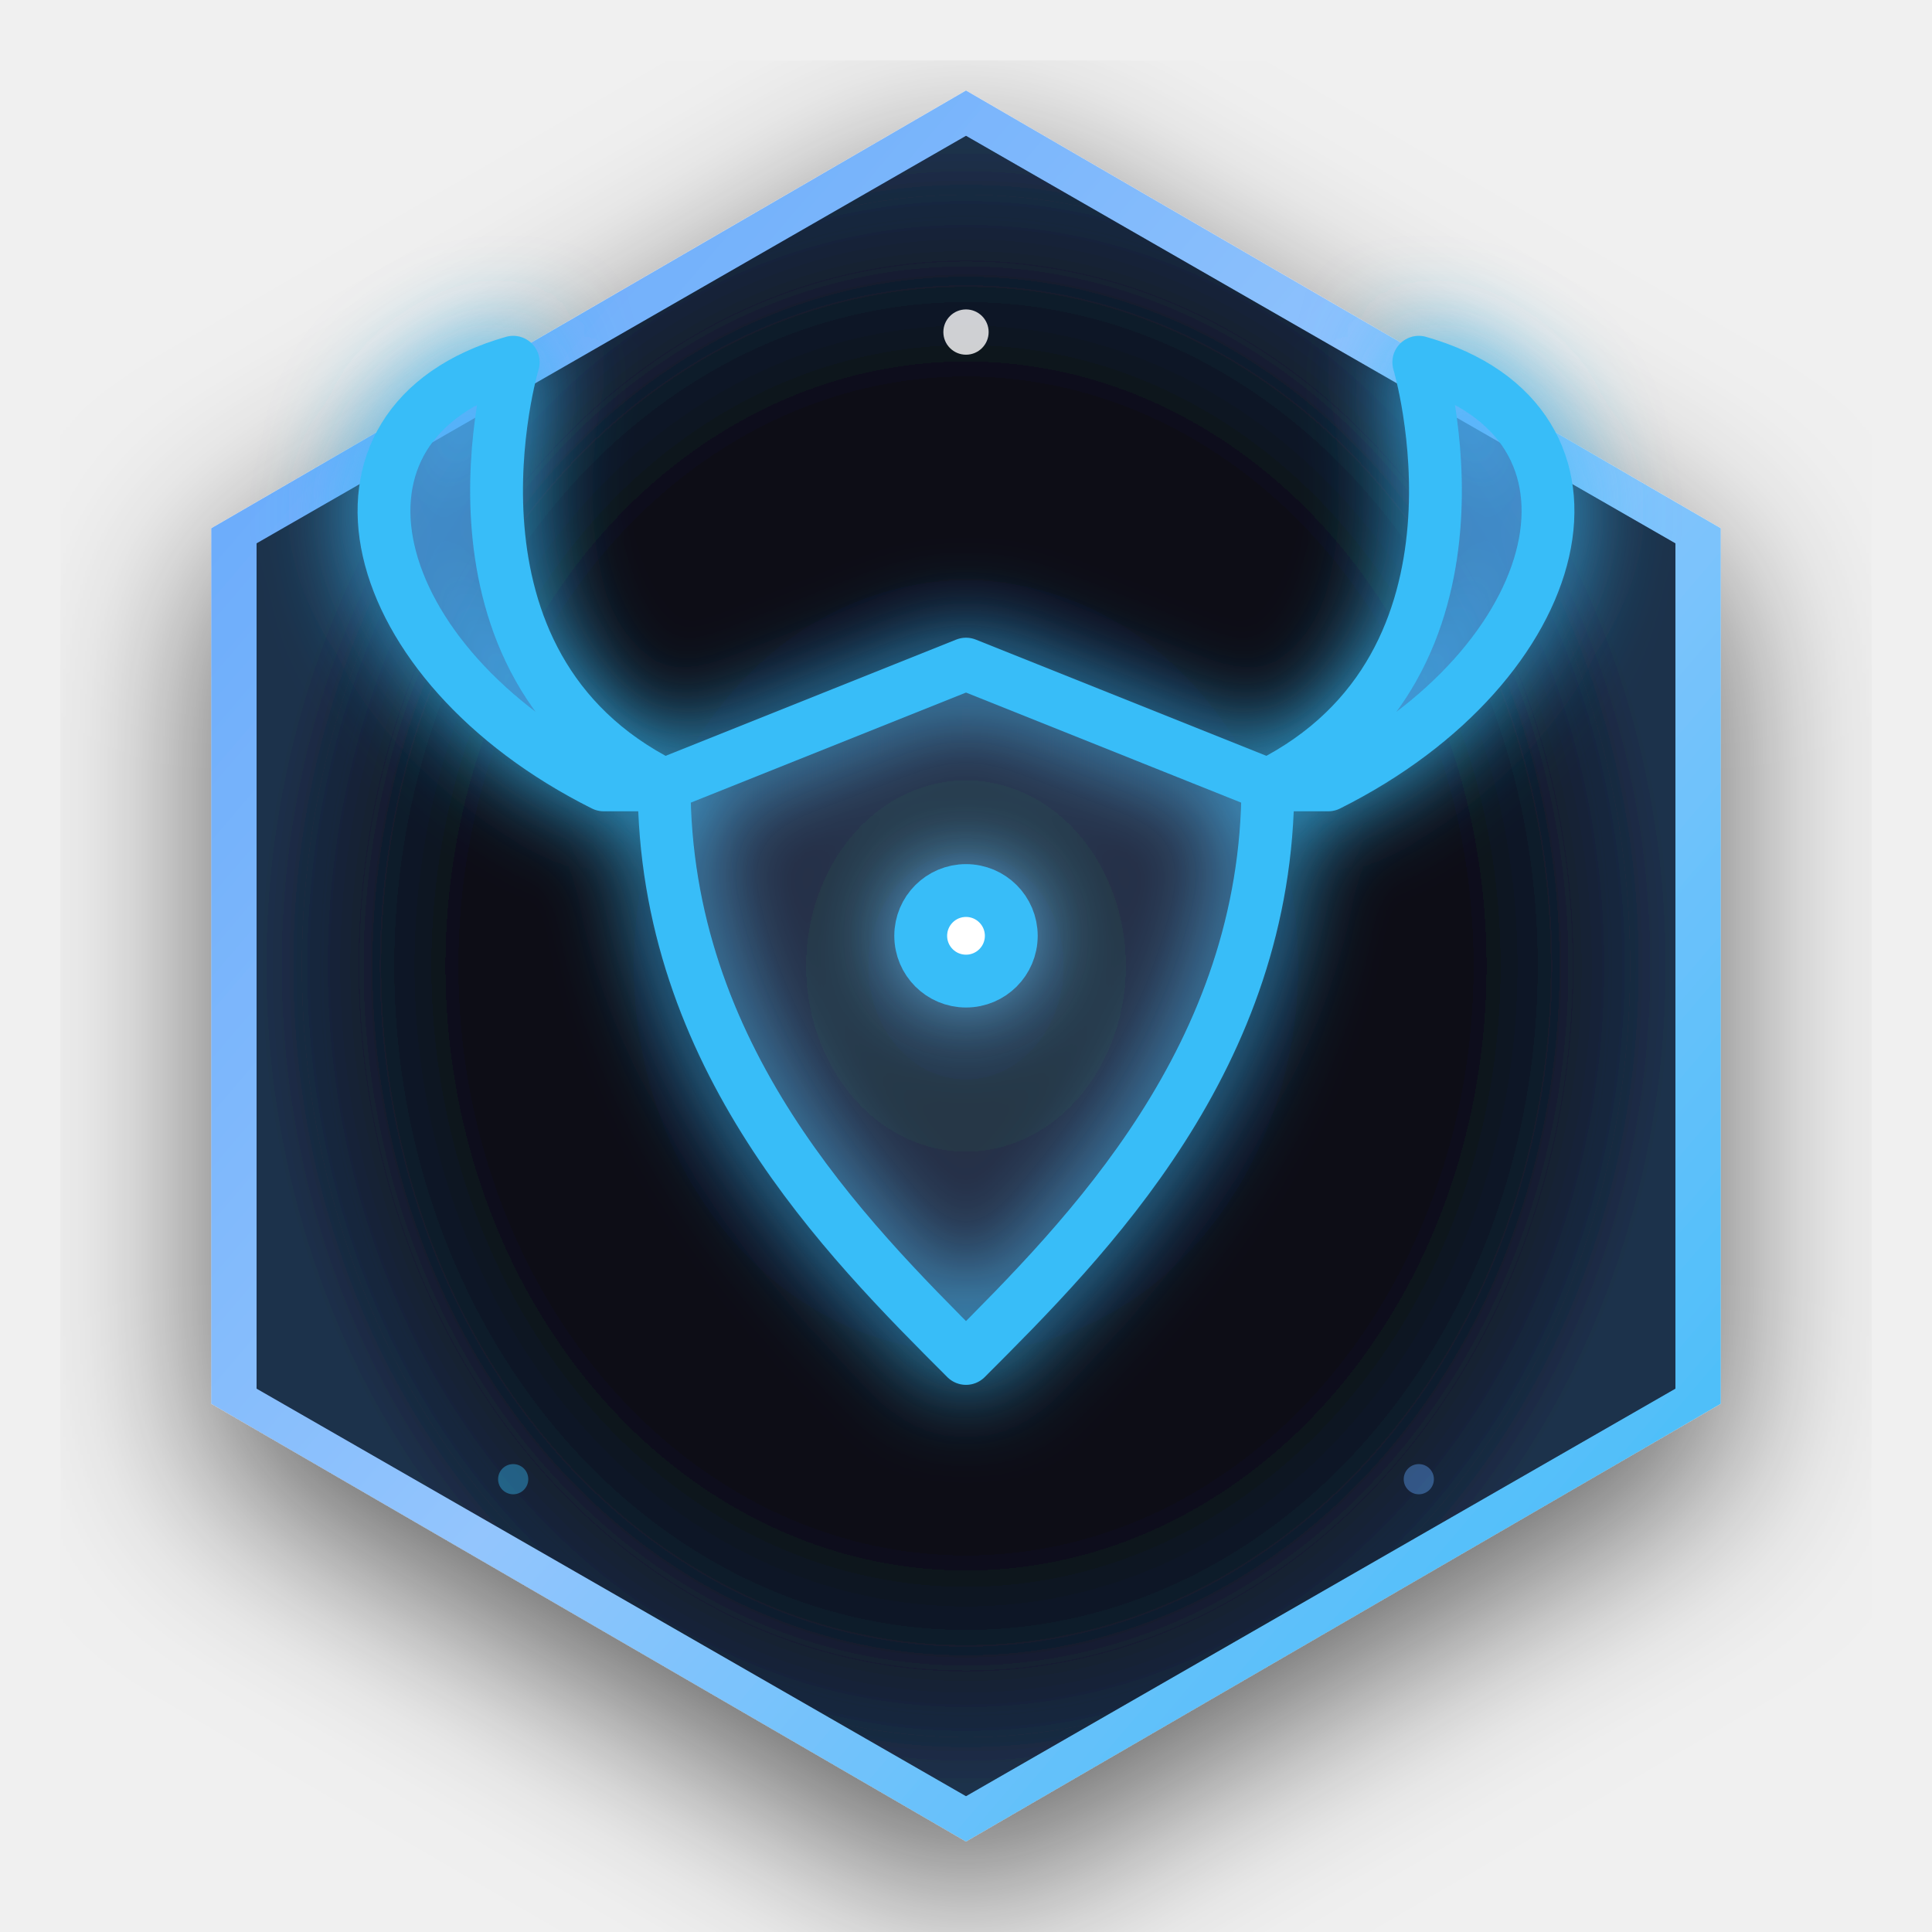
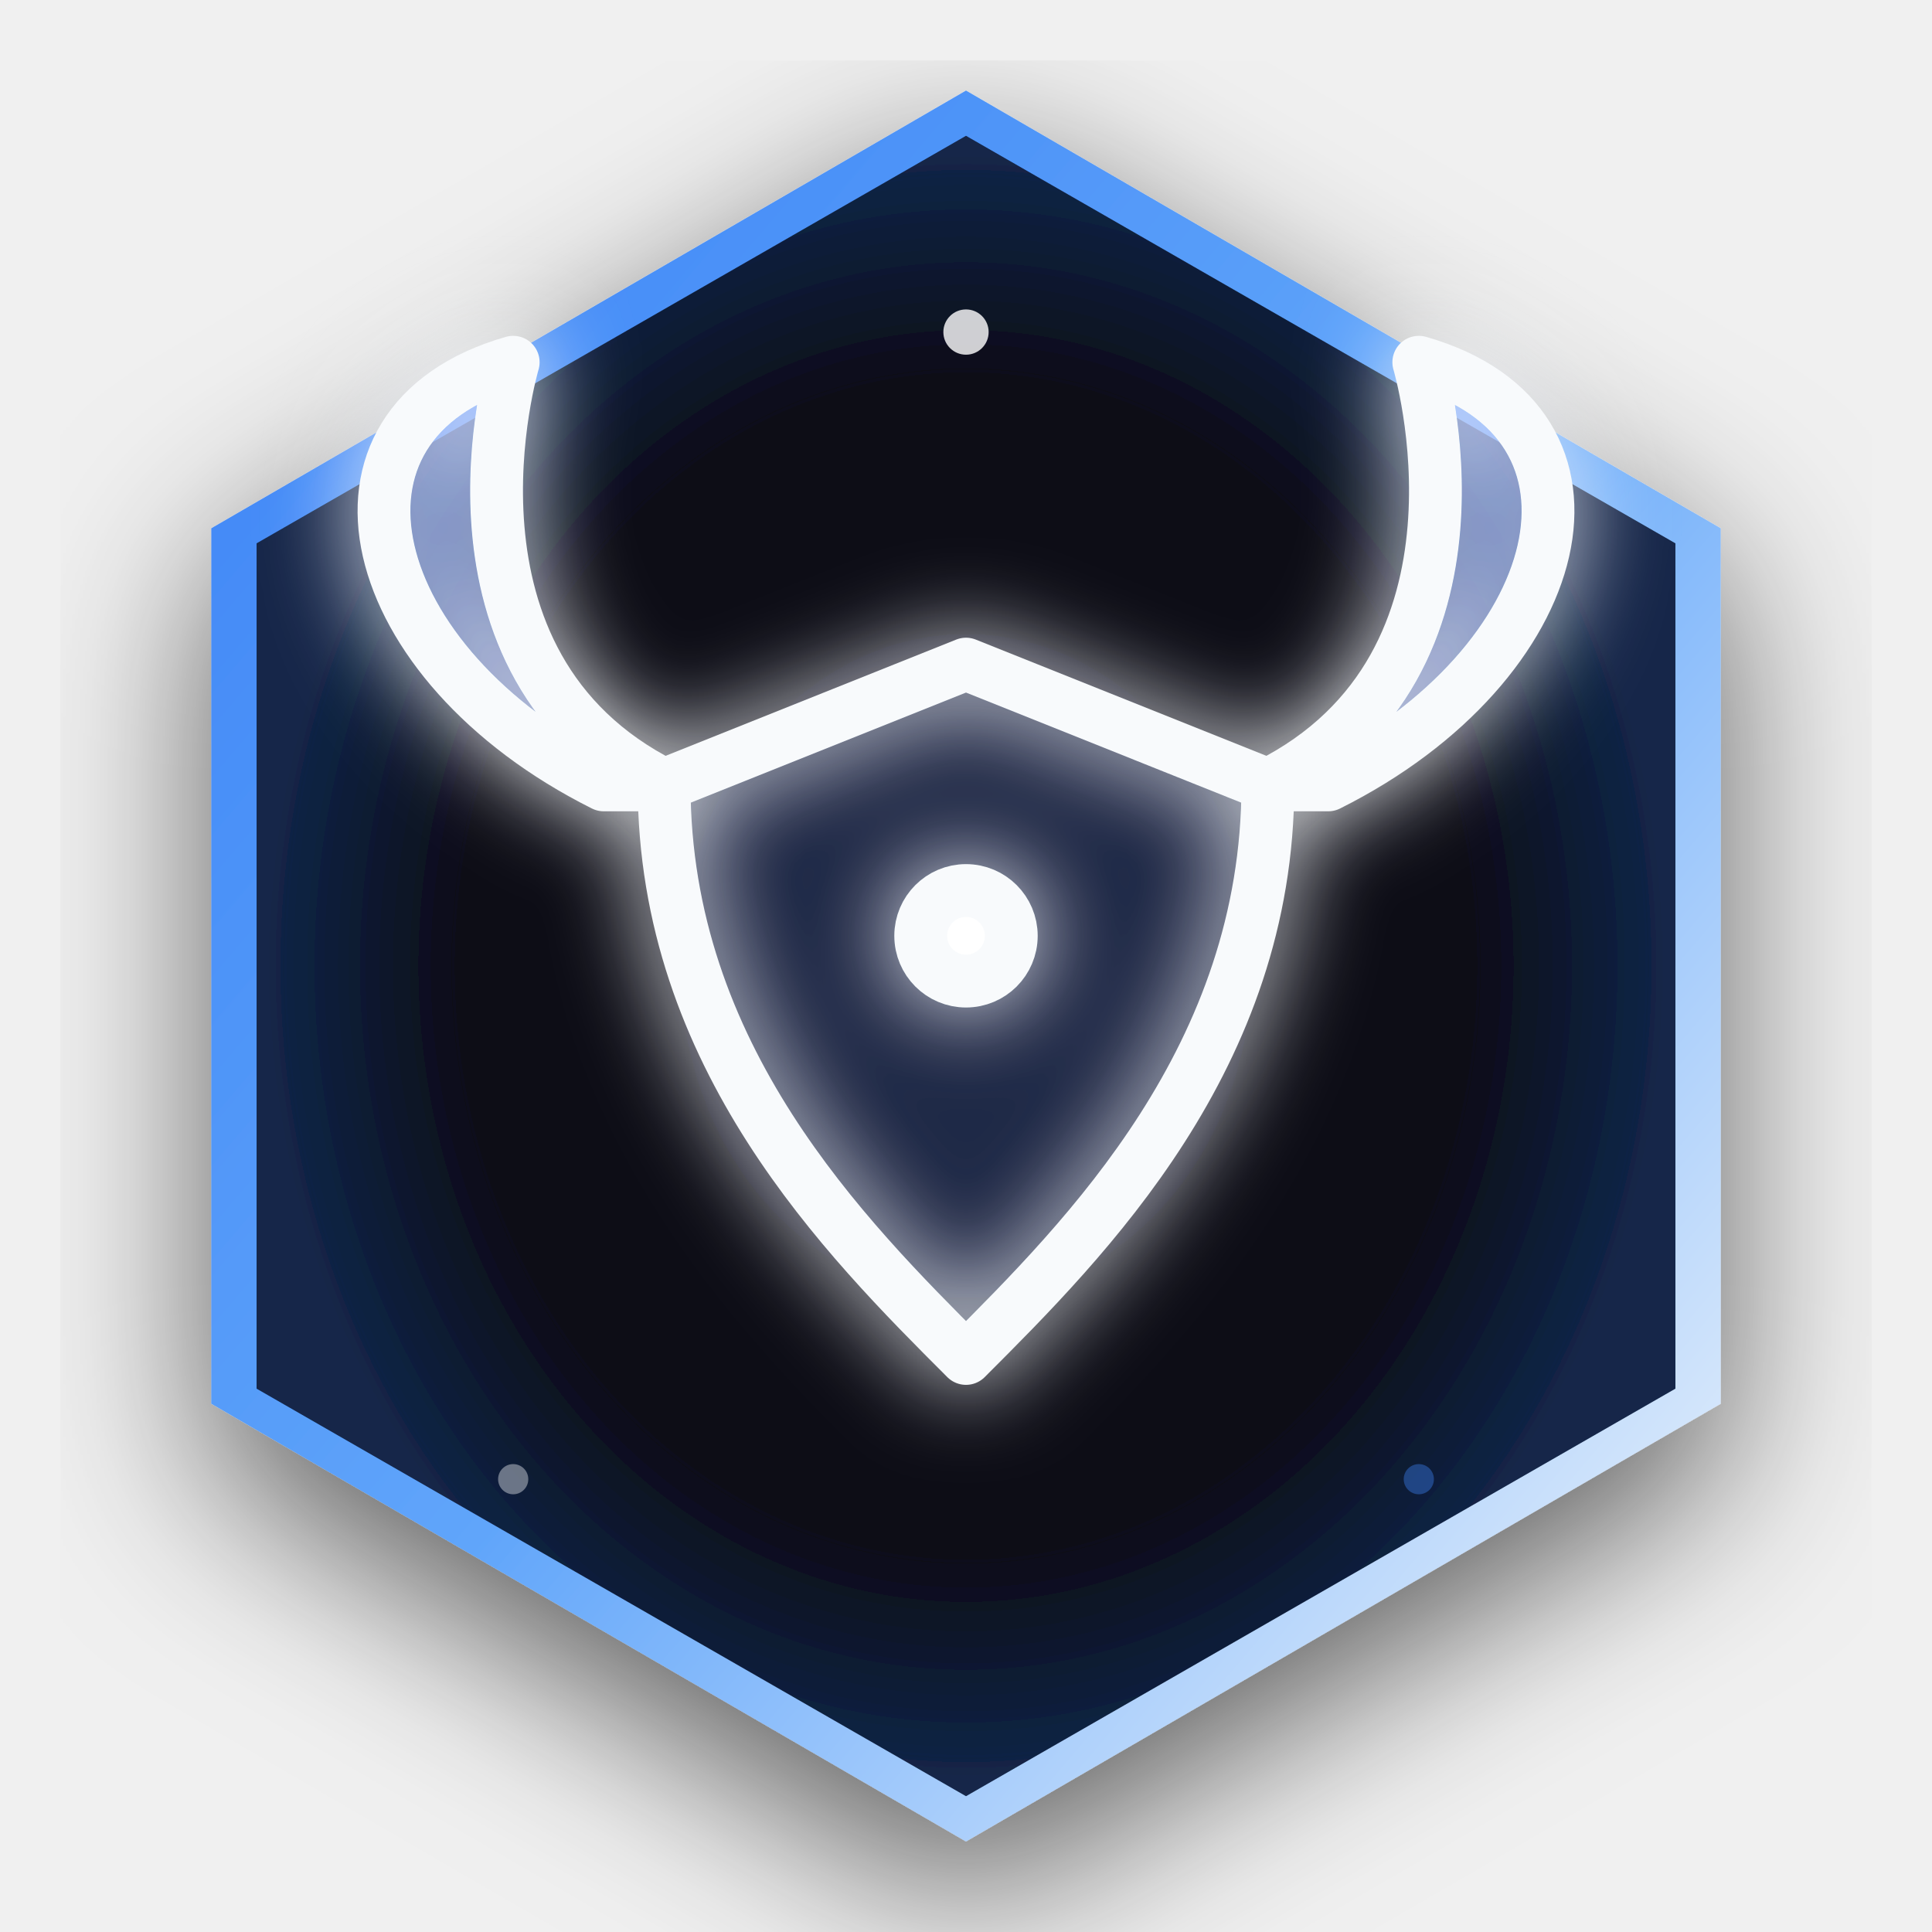
<svg xmlns="http://www.w3.org/2000/svg" viewBox="0 0 128 128" width="128" height="128">
  <defs>
    <radialGradient id="bgGrad" cx="50%" cy="50%" r="50%">
-       <stop offset="0%" stop-color="#0f1422" />
-       <stop offset="100%" stop-color="#060910" />
+       <stop offset="0%" stop-color="#0c1220" />
+       <stop offset="100%" stop-color="#050810" />
    </radialGradient>
    <linearGradient id="borderGrad" x1="0%" y1="0%" x2="100%" y2="100%">
-       <stop offset="0%" stop-color="#60a5fa" />
-       <stop offset="50%" stop-color="#93c5fd" />
-       <stop offset="100%" stop-color="#38bdf8" />
+       <stop offset="0%" stop-color="#3B82F6" />
+       <stop offset="50%" stop-color="#60A5FA" />
+       <stop offset="100%" stop-color="#F8FAFC" />
    </linearGradient>
    <radialGradient id="innerGlow" cx="50%" cy="50%" r="50%">
-       <stop offset="70%" stop-color="#60a5fa" stop-opacity="0" />
-       <stop offset="100%" stop-color="#60a5fa" stop-opacity="0.25" />
+       <stop offset="70%" stop-color="#3B82F6" stop-opacity="0" />
+       <stop offset="100%" stop-color="#3B82F6" stop-opacity="0.25" />
    </radialGradient>
    <filter id="glow" x="-20%" y="-20%" width="140%" height="140%">
      <feGaussianBlur stdDeviation="3" result="blur" />
      <feMerge>
        <feMergeNode in="blur" />
        <feMergeNode in="SourceGraphic" />
      </feMerge>
    </filter>
    <filter id="shadow" x="-10%" y="-10%" width="120%" height="120%">
      <feDropShadow dx="0" dy="4" stdDeviation="6" flood-color="#000000" flood-opacity="0.6" />
    </filter>
  </defs>
  <g filter="url(#shadow)">
    <polygon points="64,6 114,35 114,93 64,122 14,93 14,35" fill="url(#borderGrad)" />
    <polygon points="64,9 111,36 111,92 64,119 17,92 17,36" fill="url(#bgGrad)" />
    <polygon points="64,9 111,36 111,92 64,119 17,92 17,36" fill="url(#innerGlow)" />
  </g>
  <g filter="url(#glow)">
-     <g stroke="#38bdf8" stroke-width="3.5" fill="none" stroke-linecap="round" stroke-linejoin="round">
-       <path d="M44,52 L64,44 L84,52 C84,70 72,82 64,90 C56,82 44,70 44,52 Z" fill="#93c5fd" fill-opacity="0.1" />
-       <path d="M40,52 C24,44 20,28 34,24 C34,24 28,44 44,52 Z" fill="#60a5fa" fill-opacity="0.3" />
-       <path d="M88,52 C104,44 108,28 94,24 C94,24 100,44 84,52 Z" fill="#60a5fa" fill-opacity="0.3" />
+     <g stroke="#F8FAFC" stroke-width="3.5" fill="none" stroke-linecap="round" stroke-linejoin="round">
+       <path d="M44,52 L64,44 L84,52 C84,70 72,82 64,90 C56,82 44,70 44,52 Z" fill="#60A5FA" fill-opacity="0.1" />
+       <path d="M40,52 C24,44 20,28 34,24 C34,24 28,44 44,52 Z" fill="#3B82F6" fill-opacity="0.3" />
+       <path d="M88,52 C104,44 108,28 94,24 C94,24 100,44 84,52 Z" fill="#3B82F6" fill-opacity="0.3" />
      <circle cx="64" cy="62" r="3" fill="#fff" />
    </g>
  </g>
  <circle cx="64" cy="22" r="1.5" fill="#fff" opacity="0.8" />
-   <circle cx="34" cy="98" r="1" fill="#38bdf8" opacity="0.4" />
-   <circle cx="94" cy="98" r="1" fill="#60a5fa" opacity="0.4" />
+   <circle cx="34" cy="98" r="1" fill="#F8FAFC" opacity="0.4" />
+   <circle cx="94" cy="98" r="1" fill="#3B82F6" opacity="0.4" />
</svg>
